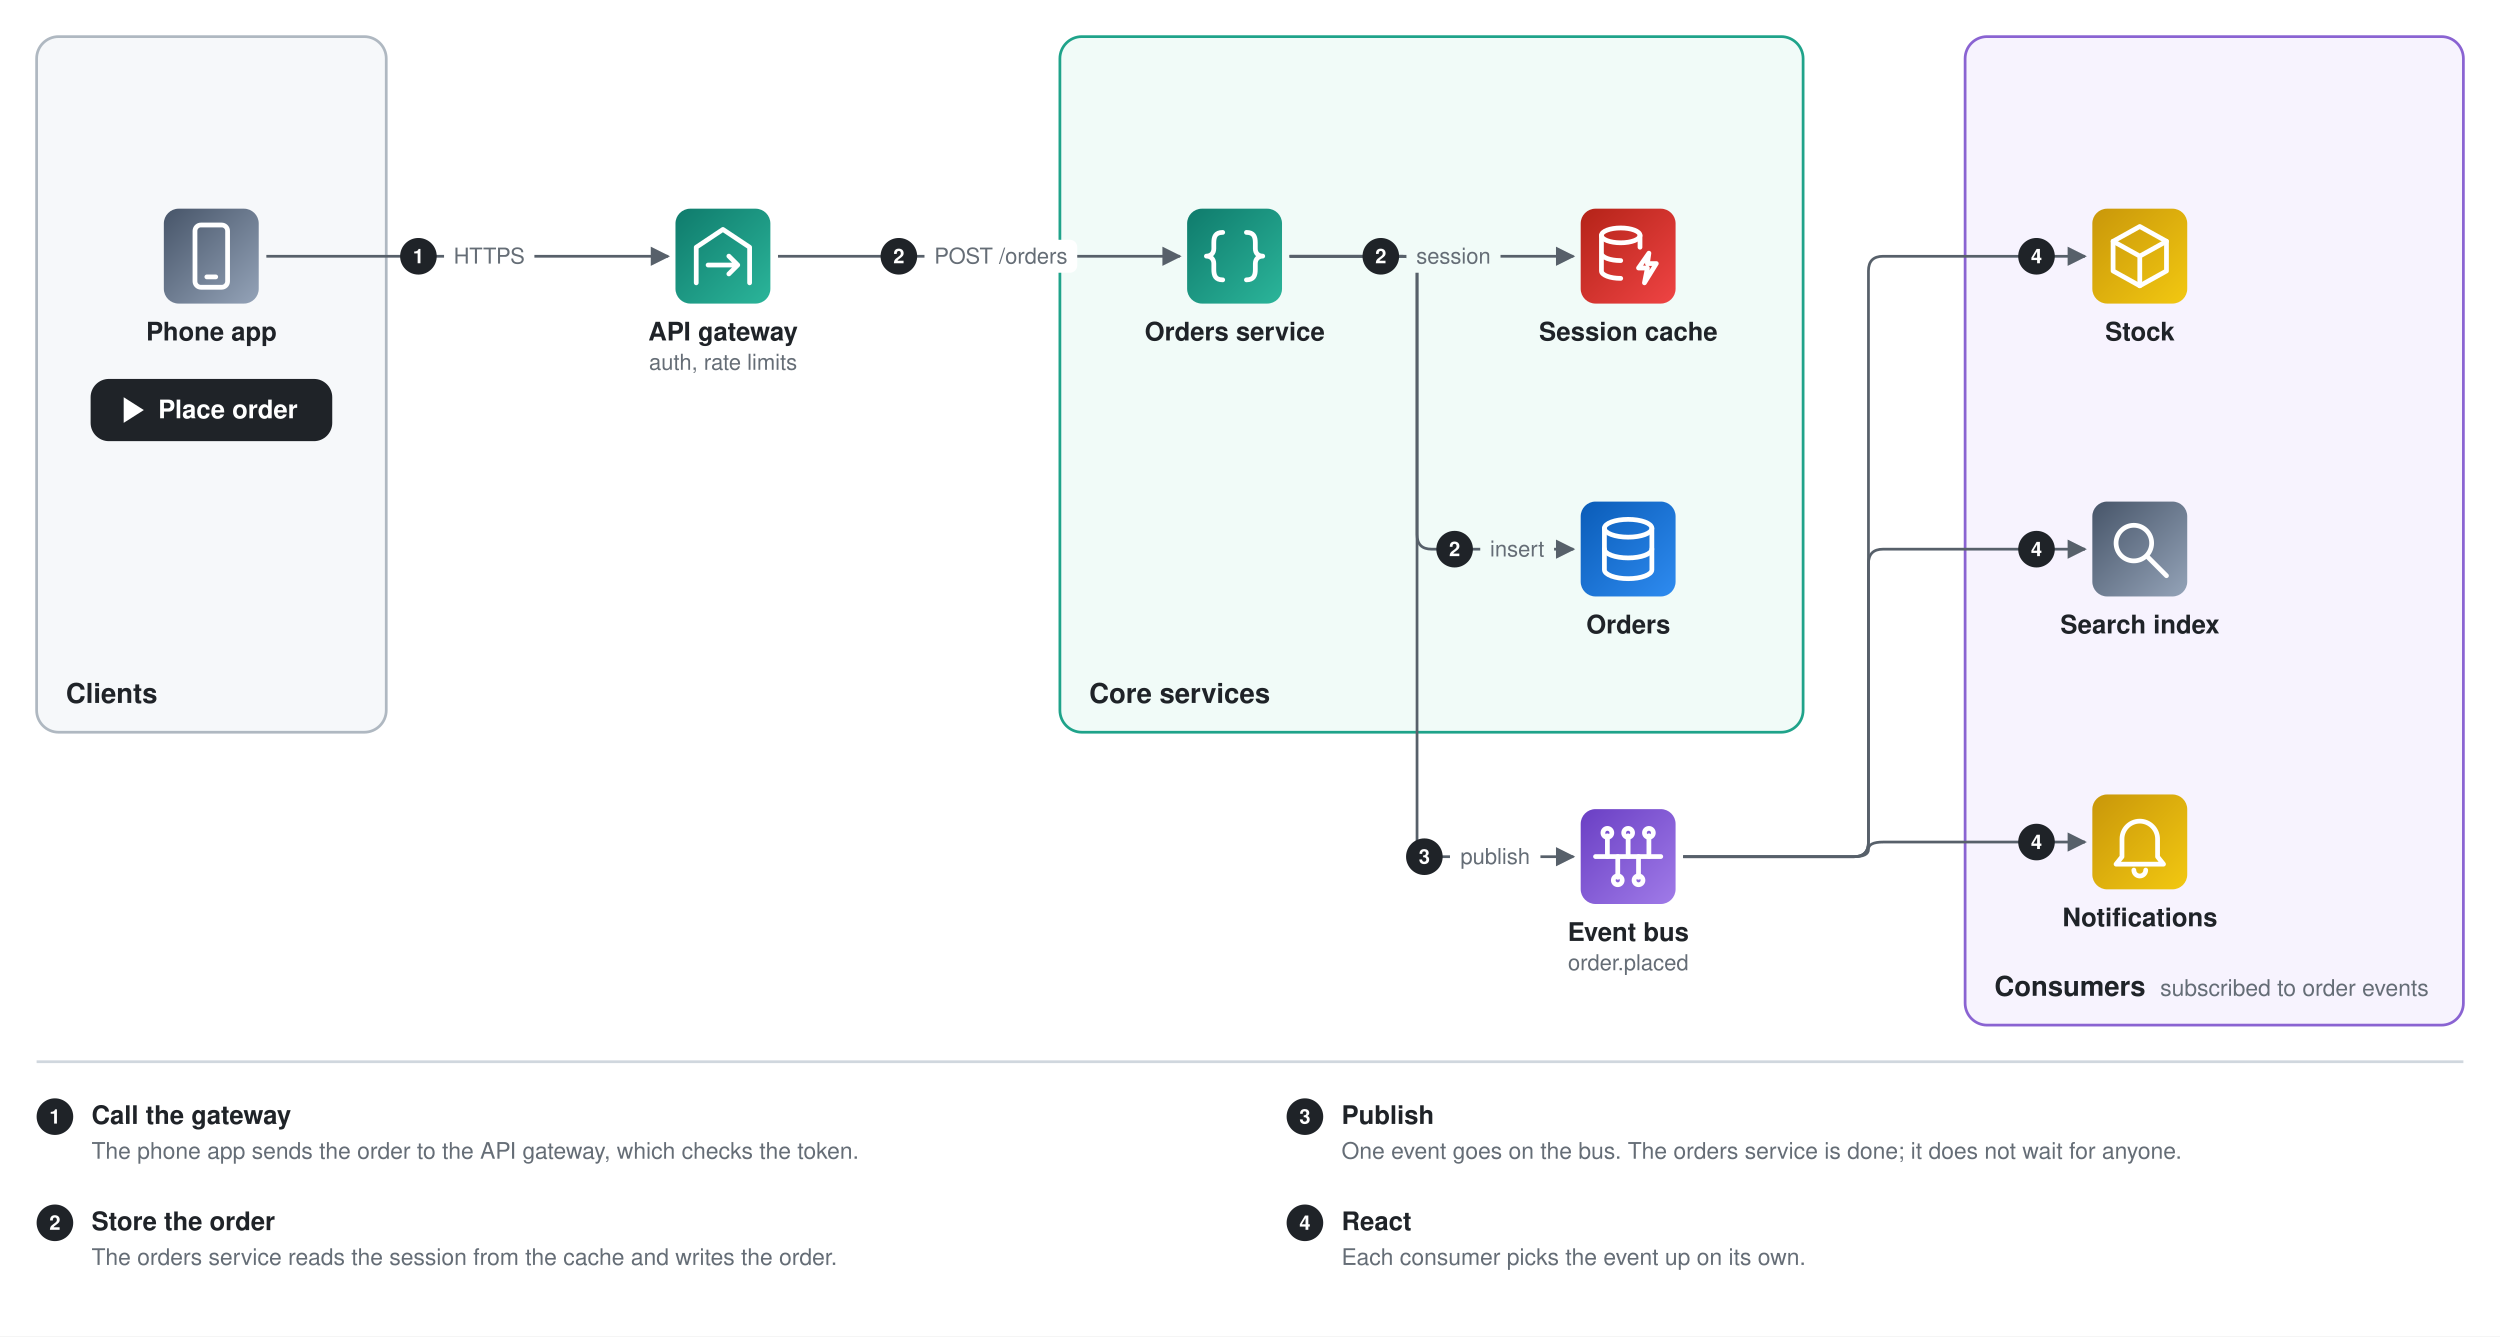
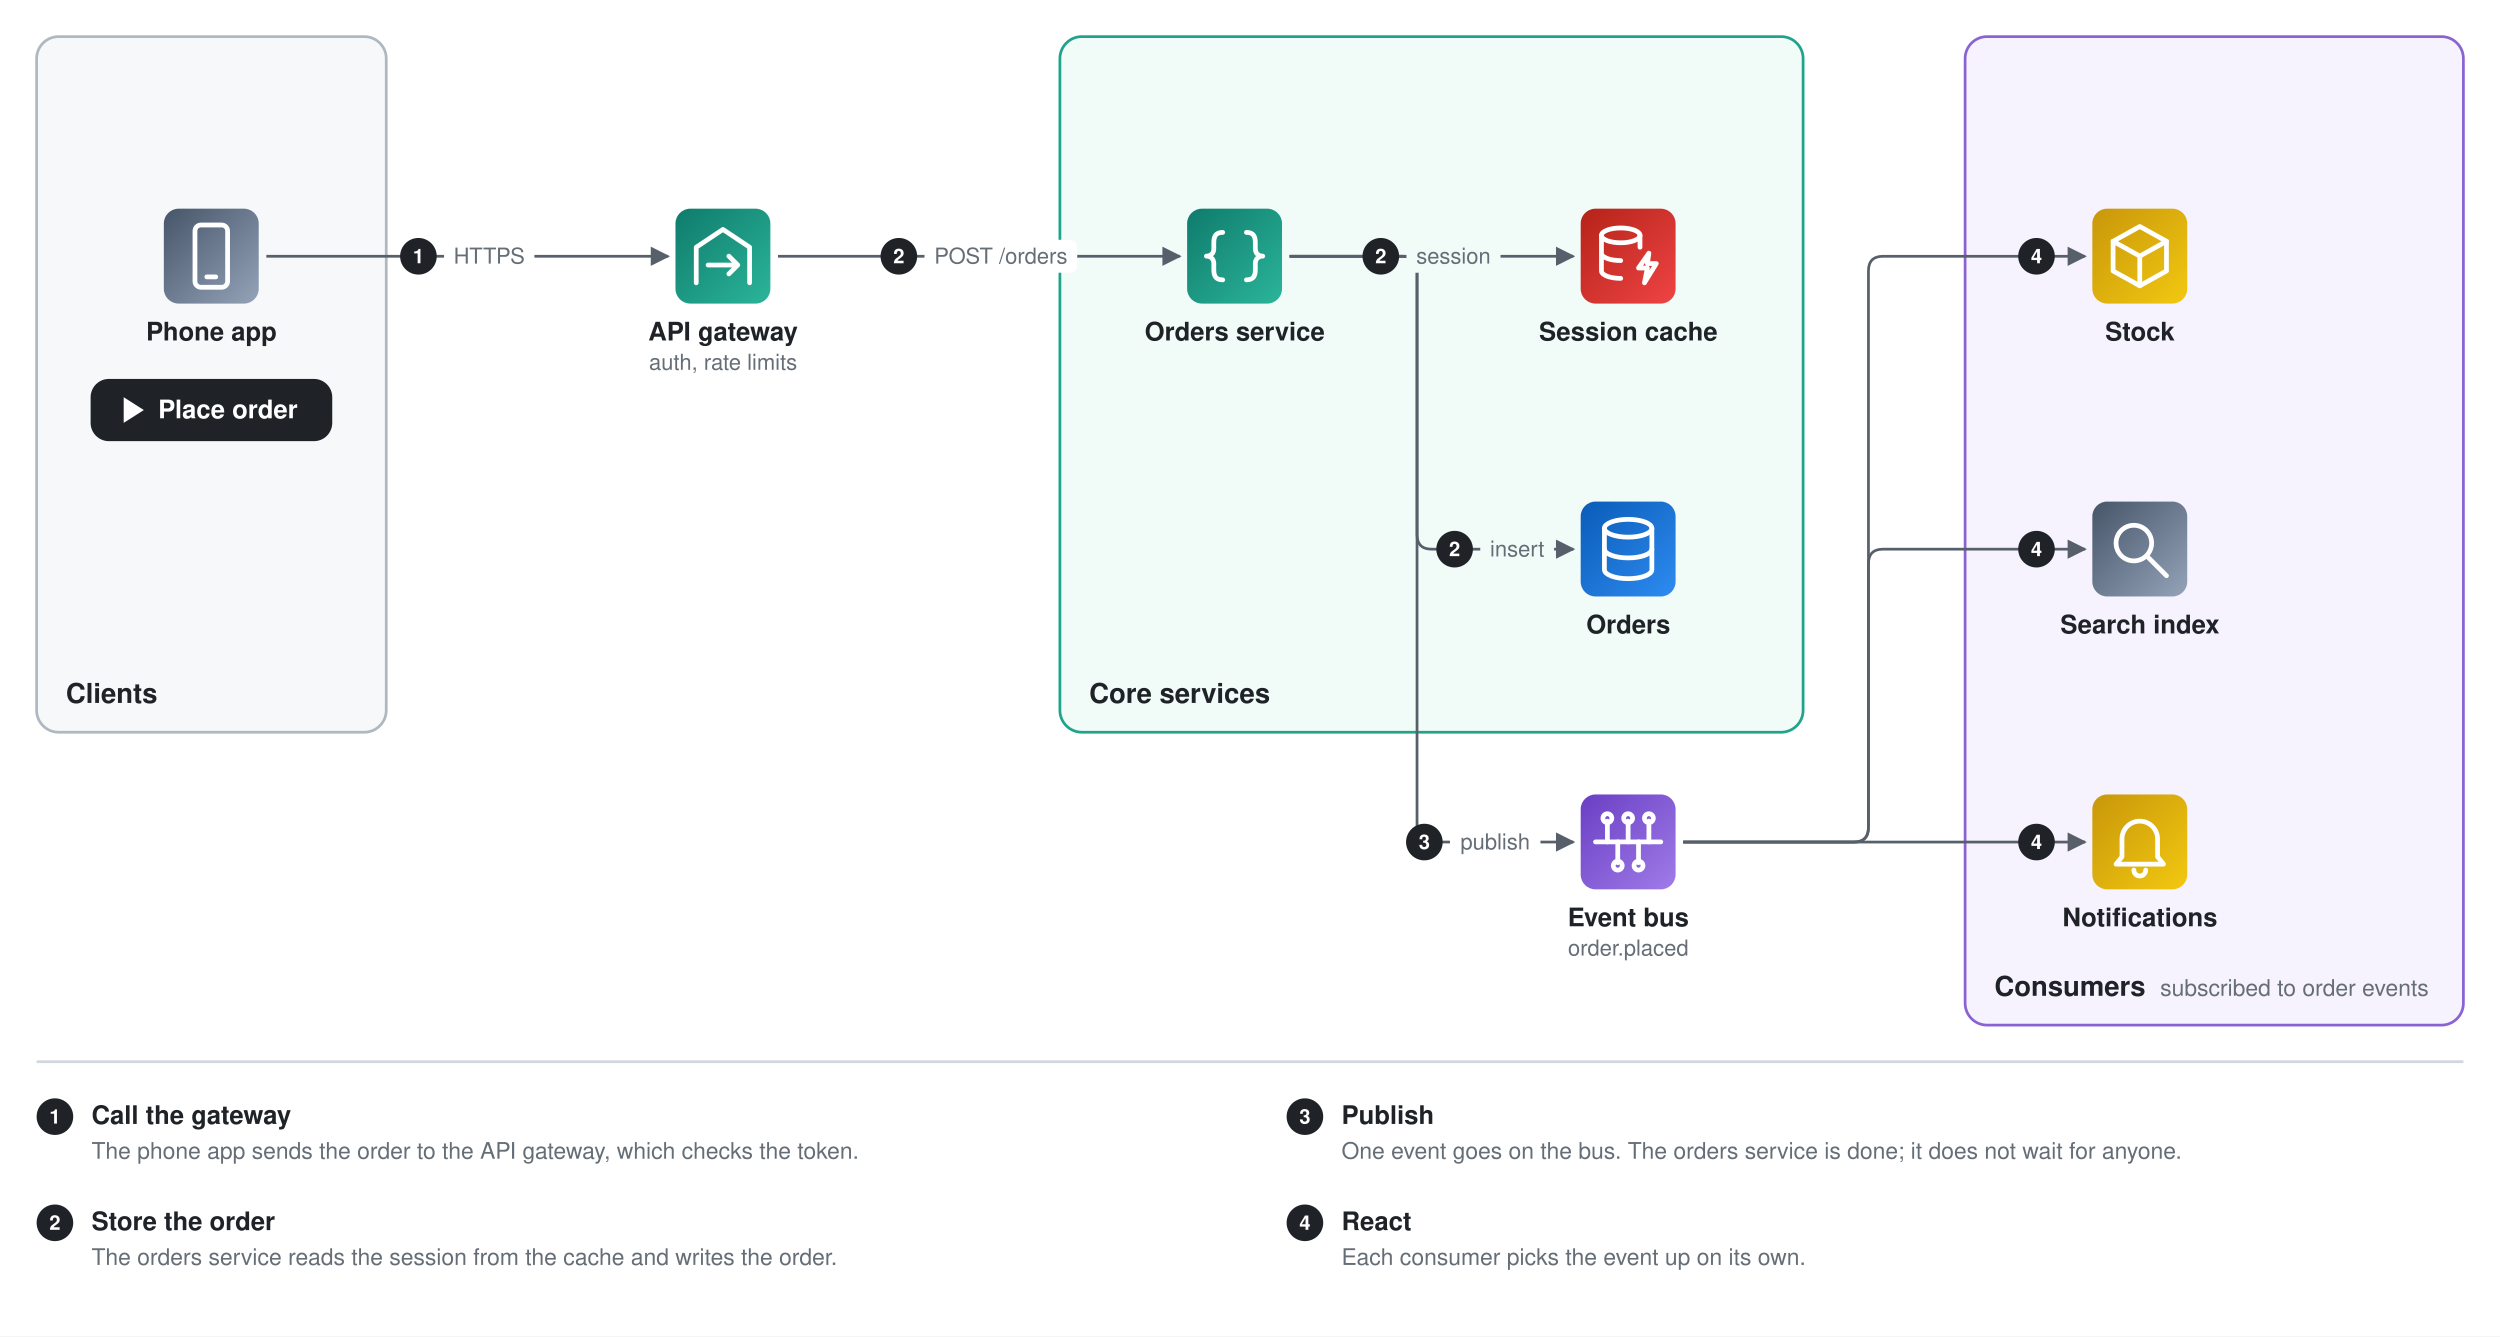
<svg xmlns="http://www.w3.org/2000/svg" viewBox="-115.5 -140 1365.7 730" width="1365.7" height="730" font-family="-apple-system, BlinkMacSystemFont, 'Segoe UI', Helvetica, Arial, sans-serif" role="img" aria-label="Phone and web clients call one gateway. The orders service stores each order and publishes an event, and three consumers react to it on their own: stock, search and notifications.">
  <defs>
    <linearGradient id="tile-amber" x1="0" y1="0" x2="1" y2="1">
      <stop offset="0" stop-color="#c9970a" />
      <stop offset="1" stop-color="#f2c811" />
    </linearGradient>
    <linearGradient id="tile-blue" x1="0" y1="0" x2="1" y2="1">
      <stop offset="0" stop-color="#0a5cb8" />
      <stop offset="1" stop-color="#2e8bf0" />
    </linearGradient>
    <linearGradient id="tile-red" x1="0" y1="0" x2="1" y2="1">
      <stop offset="0" stop-color="#b42318" />
      <stop offset="1" stop-color="#ef4444" />
    </linearGradient>
    <linearGradient id="tile-slate" x1="0" y1="0" x2="1" y2="1">
      <stop offset="0" stop-color="#475569" />
      <stop offset="1" stop-color="#94a3b8" />
    </linearGradient>
    <linearGradient id="tile-teal" x1="0" y1="0" x2="1" y2="1">
      <stop offset="0" stop-color="#0f7b6c" />
      <stop offset="1" stop-color="#2bb59a" />
    </linearGradient>
    <linearGradient id="tile-violet" x1="0" y1="0" x2="1" y2="1">
      <stop offset="0" stop-color="#6a3fc4" />
      <stop offset="1" stop-color="#a07be8" />
    </linearGradient>
  </defs>
  <rect x="-115.5" y="-140" width="1365.7" height="730" fill="#ffffff" />
  <g class="dg-body">
    <g class="grp" data-id="clients" id="g-clients">
      <rect x="-95.5" y="-120" width="191" height="380" rx="12" stroke-width="1.5" fill="#f6f8fa" stroke="#afb8c1" />
      <text class="gtitle" x="-79.5" y="244" font-size="15" font-weight="600" fill="#1f2328">Clients</text>
    </g>
    <g class="grp" data-id="core" id="g-core">
      <rect x="463.5" y="-120" width="406" height="380" rx="12" stroke-width="1.5" fill="#f1fbf8" stroke="#1fa38a" />
      <text class="gtitle" x="479.5" y="244" font-size="15" font-weight="600" fill="#1f2328">Core services</text>
    </g>
    <g class="grp" data-id="consumers" id="g-consumers">
      <rect x="958" y="-120" width="272.2" height="540" rx="12" stroke-width="1.5" fill="#f7f3fe" stroke="#8a63d2" />
      <text class="gtitle" x="974" y="404" font-size="15" font-weight="600" fill="#1f2328">Consumers<tspan class="gsub" dx="8" font-size="12.5" font-weight="400" fill="#656d76">subscribed to order events</tspan>
      </text>
    </g>
    <g class="edge" id="e-mobile-_gateway" data-id="mobile-&gt;gateway" data-from="mobile" data-to="gateway">
      <path class="base" d="M30 0 L249.5 0" fill="none" stroke-width="1.5" stroke="#57606a" />
      <path class="head" d="M250.5 0L240 5.25L240 -5.25z" fill="#57606a" />
    </g>
    <g class="edge" id="e-gateway-_orders" data-id="gateway-&gt;orders" data-from="gateway" data-to="orders">
      <path class="base" d="M309.5 0 L529 0" fill="none" stroke-width="1.5" stroke="#57606a" />
      <path class="head" d="M530 0L519.5 5.25L519.5 -5.25z" fill="#57606a" />
    </g>
    <g class="edge" id="e-orders-_cache" data-id="orders-&gt;cache" data-from="orders" data-to="cache">
      <path class="base" d="M589 0 L744 0" fill="none" stroke-width="1.5" stroke="#57606a" />
      <path class="head" d="M745 0L734.5 5.25L734.5 -5.25z" fill="#57606a" />
    </g>
    <g class="edge" id="e-orders-_db" data-id="orders-&gt;db" data-from="orders" data-to="db">
      <path class="base" d="M589 0 L650.6 0 Q658.6 0 658.6 8 L658.6 152 Q658.6 160 666.6 160 L744 160" fill="none" stroke-width="1.5" stroke="#57606a" />
      <path class="head" d="M745 160L734.5 165.25L734.5 154.75z" fill="#57606a" />
    </g>
    <g class="edge" id="e-orders-_bus" data-id="orders-&gt;bus" data-from="orders" data-to="bus">
-       <path class="base" d="M589 0 L650.6 0 Q658.6 0 658.6 8 L658.6 320 Q658.6 328 666.6 328 L744 328" fill="none" stroke-width="1.5" stroke="#57606a" />
-       <path class="head" d="M745 328L734.5 333.25L734.5 322.75z" fill="#57606a" />
+       <path class="base" d="M589 0 L650.6 0 Q658.6 0 658.6 8 L658.6 312 Q658.6 320 666.6 320 L744 320" fill="none" stroke-width="1.5" stroke="#57606a" />
+       <path class="head" d="M745 320L734.5 325.25L734.5 314.75z" fill="#57606a" />
    </g>
    <g class="edge" id="e-bus-_stock" data-id="bus-&gt;stock" data-from="bus" data-to="stock">
-       <path class="base" d="M804 328 L897.2 328 Q905.2 328 905.2 320 L905.2 8 Q905.2 0 913.2 0 L1023.5 0" fill="none" stroke-width="1.5" stroke="#57606a" />
+       <path class="base" d="M804 320 L897.2 320 Q905.2 320 905.2 312 L905.2 8 Q905.2 0 913.2 0 L1023.5 0" fill="none" stroke-width="1.5" stroke="#57606a" />
      <path class="head" d="M1024.5 0L1014 5.25L1014 -5.25z" fill="#57606a" />
    </g>
    <g class="edge" id="e-bus-_search" data-id="bus-&gt;search" data-from="bus" data-to="search">
-       <path class="base" d="M804 328 L897.2 328 Q905.2 328 905.2 320 L905.2 168 Q905.2 160 913.2 160 L1023.5 160" fill="none" stroke-width="1.5" stroke="#57606a" />
+       <path class="base" d="M804 320 L897.2 320 Q905.2 320 905.2 312 L905.2 168 Q905.2 160 913.2 160 L1023.5 160" fill="none" stroke-width="1.5" stroke="#57606a" />
      <path class="head" d="M1024.5 160L1014 165.25L1014 154.75z" fill="#57606a" />
    </g>
    <g class="edge" id="e-bus-_notify" data-id="bus-&gt;notify" data-from="bus" data-to="notify">
-       <path class="base" d="M804 328 L897.2 328 Q905.2 328 905.2 324 L905.2 324 Q905.2 320 913.2 320 L1023.5 320" fill="none" stroke-width="1.5" stroke="#57606a" />
+       <path class="base" d="M804 320 L1023.5 320" fill="none" stroke-width="1.5" stroke="#57606a" />
      <path class="head" d="M1024.5 320L1014 325.25L1014 314.75z" fill="#57606a" />
    </g>
    <g class="labels">
      <g class="elab" data-edge="mobile-&gt;gateway">
        <rect x="127.08" y="-9" width="49.35" height="18" rx="4" fill="#ffffff" />
        <text class="elabel" x="151.75" y="4" font-size="12" text-anchor="middle" fill="#656d76">HTTPS</text>
        <g data-badges="order">
          <rect class="badge" x="103.08" y="-10" width="20" height="20" rx="10" fill="#1f2328" />
          <text class="badget" x="113.08" y="3.8" font-size="11" font-weight="600" text-anchor="middle" fill="#ffffff">1</text>
        </g>
      </g>
      <g class="elab" data-edge="gateway-&gt;orders">
        <rect x="389.53" y="-9" width="83.44" height="18" rx="4" fill="#ffffff" />
        <text class="elabel" x="431.25" y="4" font-size="12" text-anchor="middle" fill="#656d76">POST /orders</text>
        <g data-badges="order">
          <rect class="badge" x="365.53" y="-10" width="20" height="20" rx="10" fill="#1f2328" />
          <text class="badget" x="375.53" y="3.8" font-size="11" font-weight="600" text-anchor="middle" fill="#ffffff">2</text>
        </g>
      </g>
      <g class="elab" data-edge="orders-&gt;cache">
        <rect x="652.81" y="-9" width="51.39" height="18" rx="4" fill="#f1fbf8" />
        <text class="elabel" x="678.5" y="4" font-size="12" text-anchor="middle" fill="#656d76">session</text>
        <g data-badges="order">
          <rect class="badge" x="628.81" y="-10" width="20" height="20" rx="10" fill="#1f2328" />
          <text class="badget" x="638.81" y="3.8" font-size="11" font-weight="600" text-anchor="middle" fill="#ffffff">2</text>
        </g>
      </g>
      <g class="elab" data-edge="orders-&gt;db">
        <rect x="693.13" y="151" width="40.34" height="18" rx="4" fill="#f1fbf8" />
        <text class="elabel" x="713.3" y="164" font-size="12" text-anchor="middle" fill="#656d76">insert</text>
        <g data-badges="order">
          <rect class="badge" x="669.13" y="150" width="20" height="20" rx="10" fill="#1f2328" />
          <text class="badget" x="679.13" y="163.8" font-size="11" font-weight="600" text-anchor="middle" fill="#ffffff">2</text>
        </g>
      </g>
      <g class="elab" data-edge="orders-&gt;bus">
-         <rect x="676.6" y="319" width="49.41" height="18" rx="4" fill="#ffffff" />
-         <text class="elabel" x="701.3" y="332" font-size="12" text-anchor="middle" fill="#656d76">publish</text>
-         <g data-badges="order">
-           <rect class="badge" x="652.6" y="318" width="20" height="20" rx="10" fill="#1f2328" />
-           <text class="badget" x="662.6" y="331.8" font-size="11" font-weight="600" text-anchor="middle" fill="#ffffff">3</text>
+         <rect x="676.6" y="311" width="49.41" height="18" rx="4" fill="#ffffff" />
+         <text class="elabel" x="701.3" y="324" font-size="12" text-anchor="middle" fill="#656d76">publish</text>
+         <g data-badges="order">
+           <rect class="badge" x="652.6" y="310" width="20" height="20" rx="10" fill="#1f2328" />
+           <text class="badget" x="662.6" y="323.8" font-size="11" font-weight="600" text-anchor="middle" fill="#ffffff">3</text>
        </g>
      </g>
      <g class="elab" data-edge="bus-&gt;stock">
        <g data-badges="order">
          <rect class="badge" x="987" y="-10" width="20" height="20" rx="10" fill="#1f2328" />
          <text class="badget" x="997" y="3.8" font-size="11" font-weight="600" text-anchor="middle" fill="#ffffff">4</text>
        </g>
      </g>
      <g class="elab" data-edge="bus-&gt;search">
        <g data-badges="order">
          <rect class="badge" x="987" y="150" width="20" height="20" rx="10" fill="#1f2328" />
          <text class="badget" x="997" y="163.8" font-size="11" font-weight="600" text-anchor="middle" fill="#ffffff">4</text>
        </g>
      </g>
      <g class="elab" data-edge="bus-&gt;notify">
        <g data-badges="order">
          <rect class="badge" x="987" y="310" width="20" height="20" rx="10" fill="#1f2328" />
          <text class="badget" x="997" y="323.8" font-size="11" font-weight="600" text-anchor="middle" fill="#ffffff">4</text>
        </g>
      </g>
    </g>
    <g class="node" id="n-mobile" data-id="mobile">
      <g class="tile" transform="translate(-26 -26) scale(0.81)">
        <rect width="64" height="64" rx="10" fill="url(#tile-slate)" />
        <g class="glyph" fill="none" stroke="#fff" stroke-width="3.2" stroke-linecap="round" stroke-linejoin="round">
          <rect x="21" y="11" width="22" height="42" rx="4" />
          <path d="M29 46h6" />
        </g>
      </g>
      <text class="ntitle" x="0" y="46" font-size="14" font-weight="600" text-anchor="middle" fill="#1f2328">Phone app</text>
      <g class="trigger" data-node="mobile" role="button" tabindex="0" aria-label="Place order: play the scenario" data-plays="order">
        <rect class="btnbg" x="-66" y="67" width="132" height="34" rx="10" fill="#1f2328" />
        <path class="btnicon" d="M-47.93 77l11 7-11 7z" fill="#ffffff" />
        <text class="btntext" x="9" y="88.5" font-size="14" font-weight="600" text-anchor="middle" fill="#ffffff">Place order</text>
      </g>
    </g>
    <g class="node" id="n-orders" data-id="orders">
      <g class="tile" transform="translate(533 -26) scale(0.81)">
        <rect width="64" height="64" rx="10" fill="url(#tile-teal)" />
        <g class="glyph" fill="none" stroke="#fff" stroke-width="3.2" stroke-linecap="round" stroke-linejoin="round">
          <path d="M24 16c-5 0-6 3-6 7v4c0 3-2 5-5 5 3 0 5 2 5 5v4c0 4 1 7 6 7" />
          <path d="M40 16c5 0 6 3 6 7v4c0 3 2 5 5 5-3 0-5 2-5 5v4c0 4-1 7-6 7" />
        </g>
      </g>
      <text class="ntitle" x="559" y="46" font-size="14" font-weight="600" text-anchor="middle" fill="#1f2328">Orders service</text>
    </g>
    <g class="node" id="n-cache" data-id="cache">
      <g class="tile" transform="translate(748 -26) scale(0.81)">
        <rect width="64" height="64" rx="10" fill="url(#tile-red)" />
        <g class="glyph" fill="none" stroke="#fff" stroke-width="3.2" stroke-linecap="round" stroke-linejoin="round">
          <ellipse cx="27" cy="18" rx="13" ry="5" />
          <path d="M14 18v24c0 2.8 5.8 5 13 5M40 18v8M14 30c0 2.8 5.8 5 13 5" />
          <path d="M46 30l-7 10h6l-2 10 8-13h-6z" />
        </g>
      </g>
      <text class="ntitle" x="774" y="46" font-size="14" font-weight="600" text-anchor="middle" fill="#1f2328">Session cache</text>
    </g>
    <g class="node" id="n-db" data-id="db">
      <g class="tile" transform="translate(748 134) scale(0.81)">
        <rect width="64" height="64" rx="10" fill="url(#tile-blue)" />
        <g class="glyph" fill="none" stroke="#fff" stroke-width="3.2" stroke-linecap="round" stroke-linejoin="round">
          <ellipse cx="32" cy="18" rx="16" ry="6" />
          <path d="M16 18v28c0 3.3 7.2 6 16 6s16-2.7 16-6V18" />
          <path d="M16 32c0 3.3 7.2 6 16 6s16-2.7 16-6" />
        </g>
      </g>
      <text class="ntitle" x="774" y="206" font-size="14" font-weight="600" text-anchor="middle" fill="#1f2328">Orders</text>
    </g>
    <g class="node" id="n-stock" data-id="stock">
      <g class="tile" transform="translate(1027.5 -26) scale(0.81)">
        <rect width="64" height="64" rx="10" fill="url(#tile-amber)" />
        <g class="glyph" fill="none" stroke="#fff" stroke-width="3.2" stroke-linecap="round" stroke-linejoin="round">
          <path d="M32 12 50 22v20L32 52 14 42V22z" />
          <path d="M14 22l18 10 18-10M32 32v20" />
        </g>
      </g>
      <text class="ntitle" x="1053.5" y="46" font-size="14" font-weight="600" text-anchor="middle" fill="#1f2328">Stock</text>
    </g>
    <g class="node" id="n-search" data-id="search">
      <g class="tile" transform="translate(1027.5 134) scale(0.81)">
        <rect width="64" height="64" rx="10" fill="url(#tile-slate)" />
        <g class="glyph" fill="none" stroke="#fff" stroke-width="3.2" stroke-linecap="round" stroke-linejoin="round">
          <circle cx="28" cy="28" r="12" />
          <path d="M37 37l13 13" />
        </g>
      </g>
      <text class="ntitle" x="1053.5" y="206" font-size="14" font-weight="600" text-anchor="middle" fill="#1f2328">Search index</text>
    </g>
    <g class="node" id="n-notify" data-id="notify">
      <g class="tile" transform="translate(1027.5 294) scale(0.81)">
        <rect width="64" height="64" rx="10" fill="url(#tile-amber)" />
        <g class="glyph" fill="none" stroke="#fff" stroke-width="3.2" stroke-linecap="round" stroke-linejoin="round">
          <path d="M20 42V30a12 12 0 0 1 24 0v12l4 5H16z" />
          <path d="M28 51a4 4 0 0 0 8 0" />
        </g>
      </g>
      <text class="ntitle" x="1053.5" y="366" font-size="14" font-weight="600" text-anchor="middle" fill="#1f2328">Notifications</text>
    </g>
    <g class="node" id="n-gateway" data-id="gateway">
      <g class="tile" transform="translate(253.5 -26) scale(0.81)">
        <rect width="64" height="64" rx="10" fill="url(#tile-teal)" />
        <g class="glyph" fill="none" stroke="#fff" stroke-width="3.2" stroke-linecap="round" stroke-linejoin="round">
          <path d="M14 50V26l18-12 18 12v24" />
          <path d="M22 38h20M36 32l6 6-6 6" />
        </g>
      </g>
      <text class="ntitle" x="279.5" y="46" font-size="14" font-weight="600" text-anchor="middle" fill="#1f2328">API gateway</text>
      <text class="nsub" x="279.5" y="62" font-size="12" text-anchor="middle" fill="#656d76">auth, rate limits</text>
    </g>
    <g class="node" id="n-bus" data-id="bus">
-       <g class="tile" transform="translate(748 302) scale(0.81)">
+       <g class="tile" transform="translate(748 294) scale(0.81)">
        <rect width="64" height="64" rx="10" fill="url(#tile-violet)" />
        <g class="glyph" fill="none" stroke="#fff" stroke-width="3.2" stroke-linecap="round" stroke-linejoin="round">
          <path d="M10 32h44" />
          <path d="M18 18v14M32 18v14M46 18v14M25 46V32M39 46V32" />
          <circle cx="18" cy="16" r="3" />
          <circle cx="32" cy="16" r="3" />
          <circle cx="46" cy="16" r="3" />
          <circle cx="25" cy="48" r="3" />
          <circle cx="39" cy="48" r="3" />
        </g>
      </g>
-       <text class="ntitle" x="774" y="374" font-size="14" font-weight="600" text-anchor="middle" fill="#1f2328">Event bus</text>
-       <text class="nsub" x="774" y="390" font-size="12" text-anchor="middle" fill="#656d76">order.placed</text>
+       <text class="ntitle" x="774" y="366" font-size="14" font-weight="600" text-anchor="middle" fill="#1f2328">Event bus</text>
+       <text class="nsub" x="774" y="382" font-size="12" text-anchor="middle" fill="#656d76">order.placed</text>
    </g>
  </g>
  <line x1="-95.5" y1="440" x2="1230.2" y2="440" stroke-width="1.5" stroke="#d0d7de" />
  <circle cx="-85.5" cy="470" r="10" fill="#1f2328" />
  <text x="-85.5" y="473.8" font-size="11" font-weight="600" text-anchor="middle" fill="#ffffff">1</text>
  <text x="-65.5" y="474" font-size="14" font-weight="600" fill="#1f2328">Call the gateway</text>
  <text x="-65.5" y="493" font-size="12.5" fill="#656d76">The phone app sends the order to the API gateway, which checks the token.</text>
  <circle cx="-85.5" cy="528" r="10" fill="#1f2328" />
  <text x="-85.5" y="531.8" font-size="11" font-weight="600" text-anchor="middle" fill="#ffffff">2</text>
  <text x="-65.5" y="532" font-size="14" font-weight="600" fill="#1f2328">Store the order</text>
  <text x="-65.5" y="551" font-size="12.5" fill="#656d76">The orders service reads the session from the cache and writes the order.</text>
  <circle cx="597.35" cy="470" r="10" fill="#1f2328" />
  <text x="597.35" y="473.8" font-size="11" font-weight="600" text-anchor="middle" fill="#ffffff">3</text>
  <text x="617.35" y="474" font-size="14" font-weight="600" fill="#1f2328">Publish</text>
  <text x="617.35" y="493" font-size="12.5" fill="#656d76">One event goes on the bus. The orders service is done; it does not wait for anyone.</text>
  <circle cx="597.35" cy="528" r="10" fill="#1f2328" />
  <text x="597.35" y="531.8" font-size="11" font-weight="600" text-anchor="middle" fill="#ffffff">4</text>
  <text x="617.35" y="532" font-size="14" font-weight="600" fill="#1f2328">React</text>
  <text x="617.35" y="551" font-size="12.5" fill="#656d76">Each consumer picks the event up on its own.</text>
</svg>
